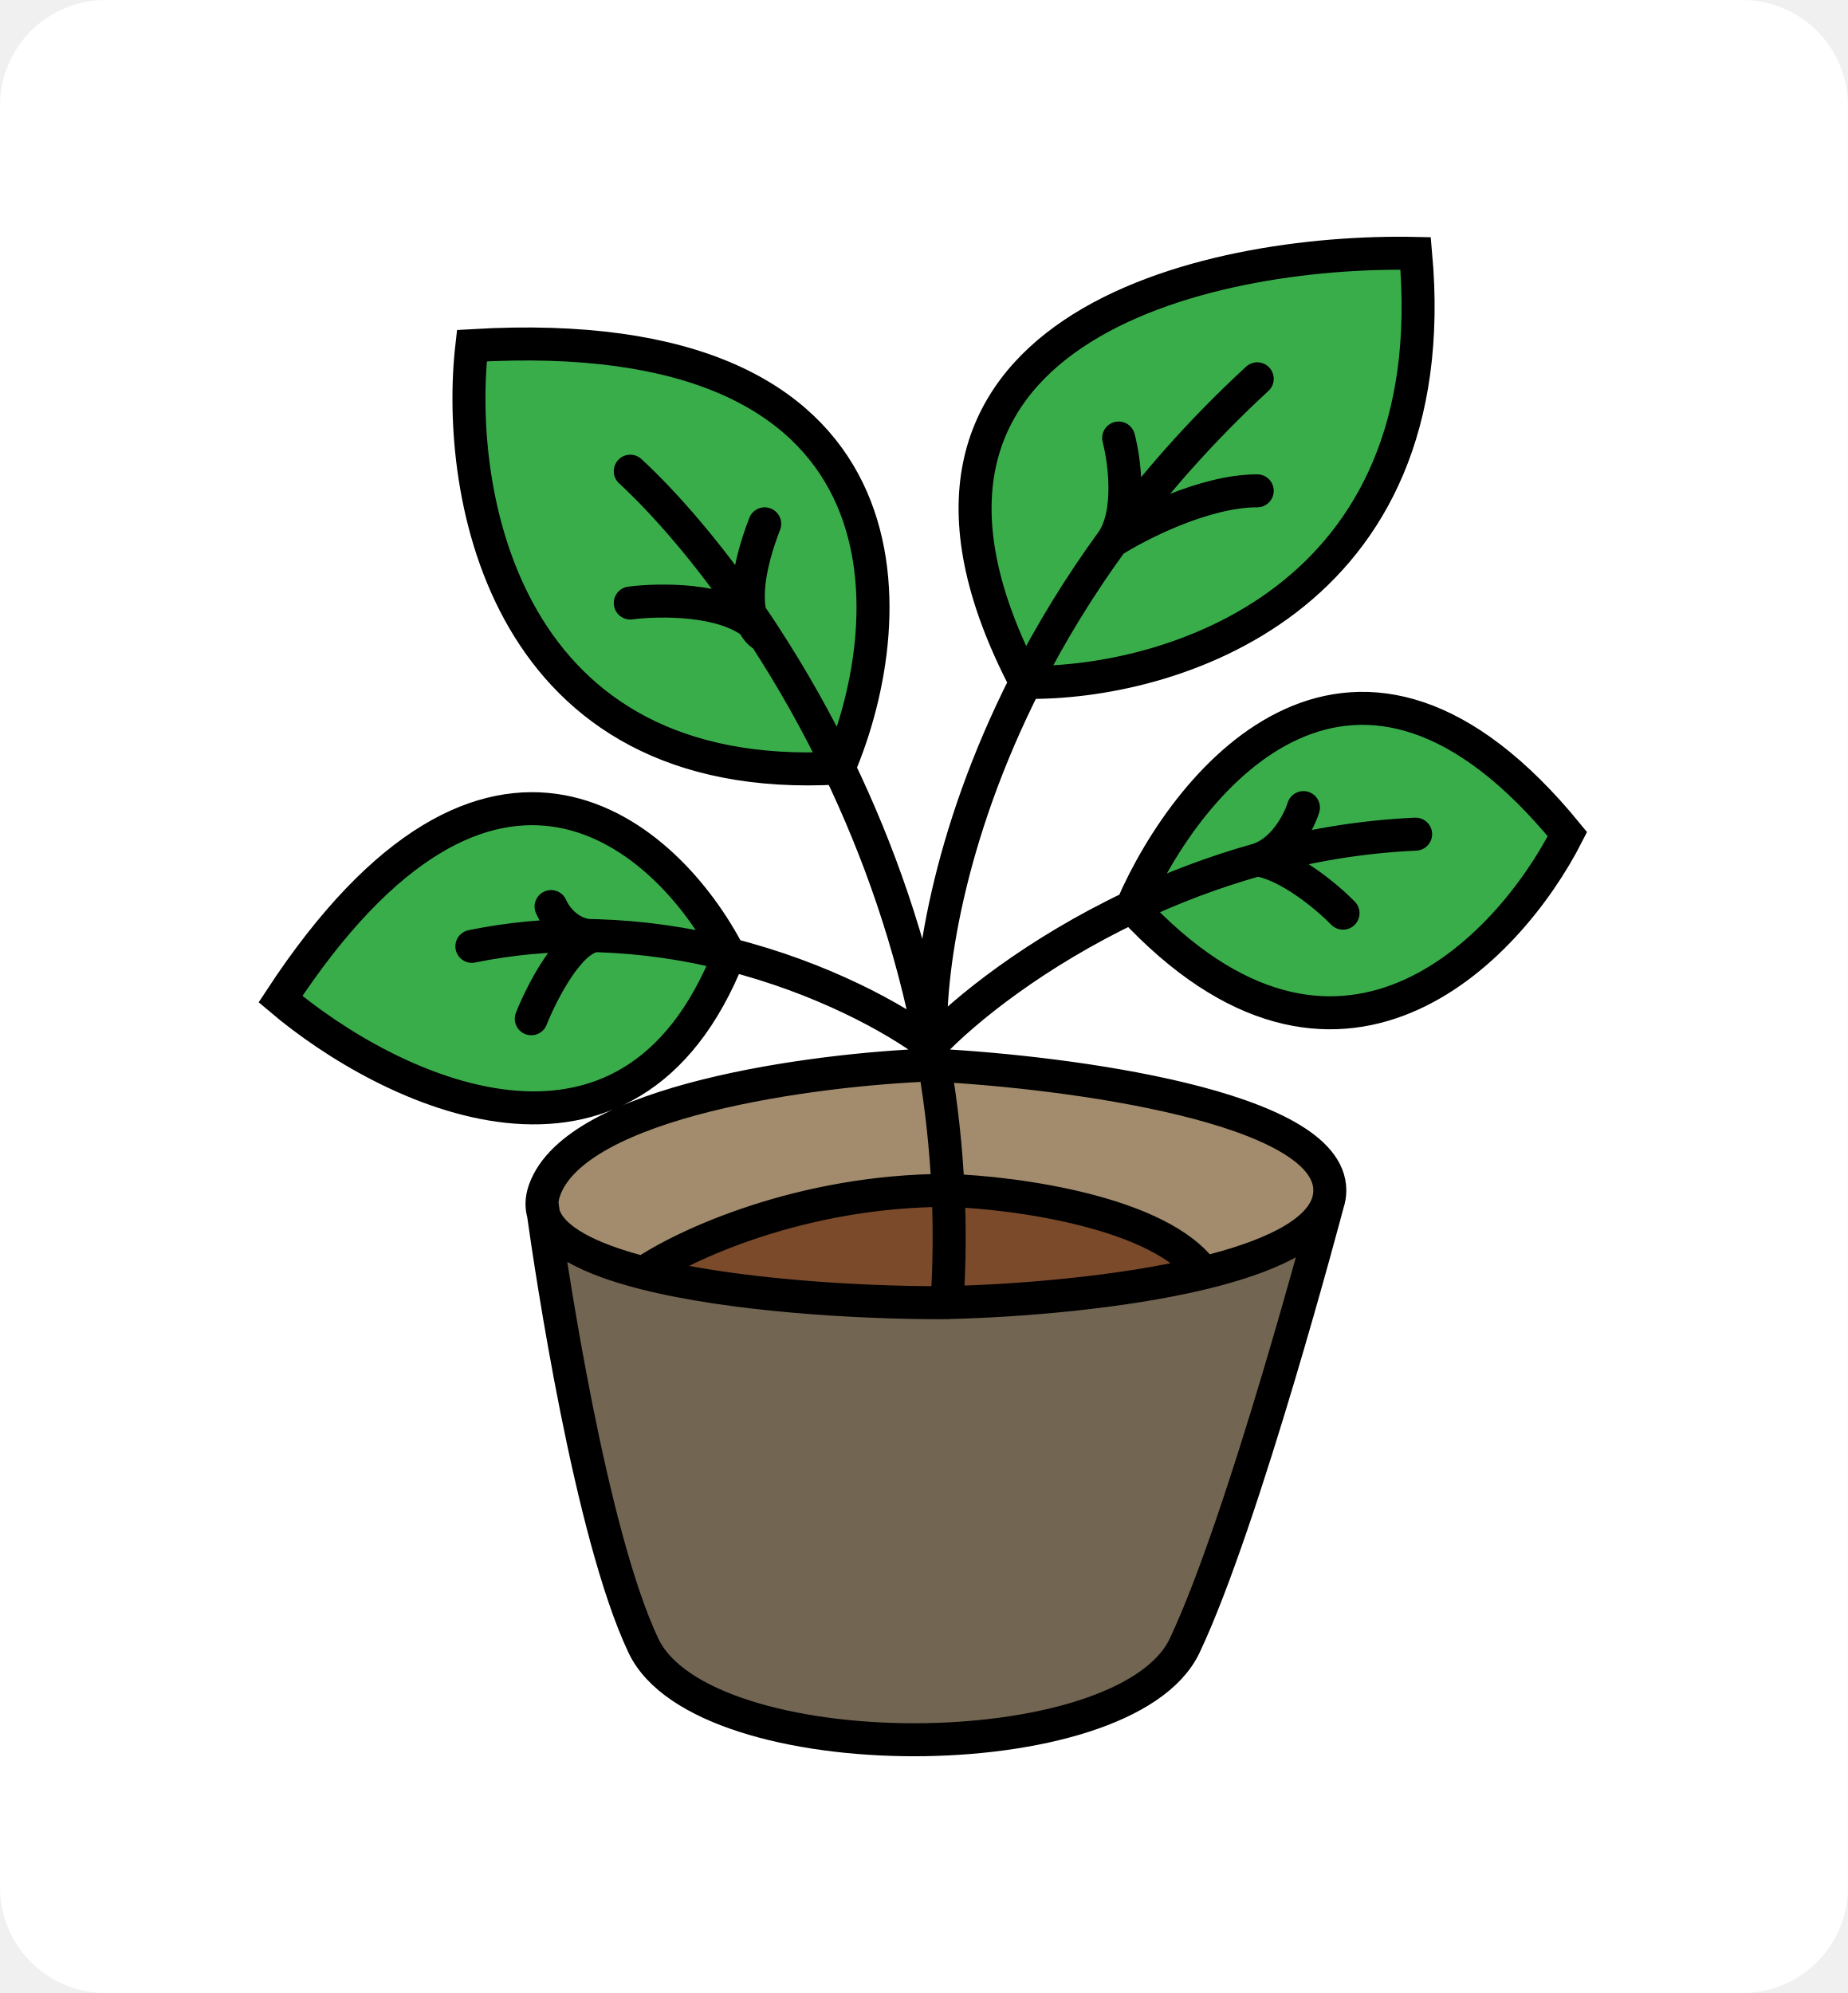
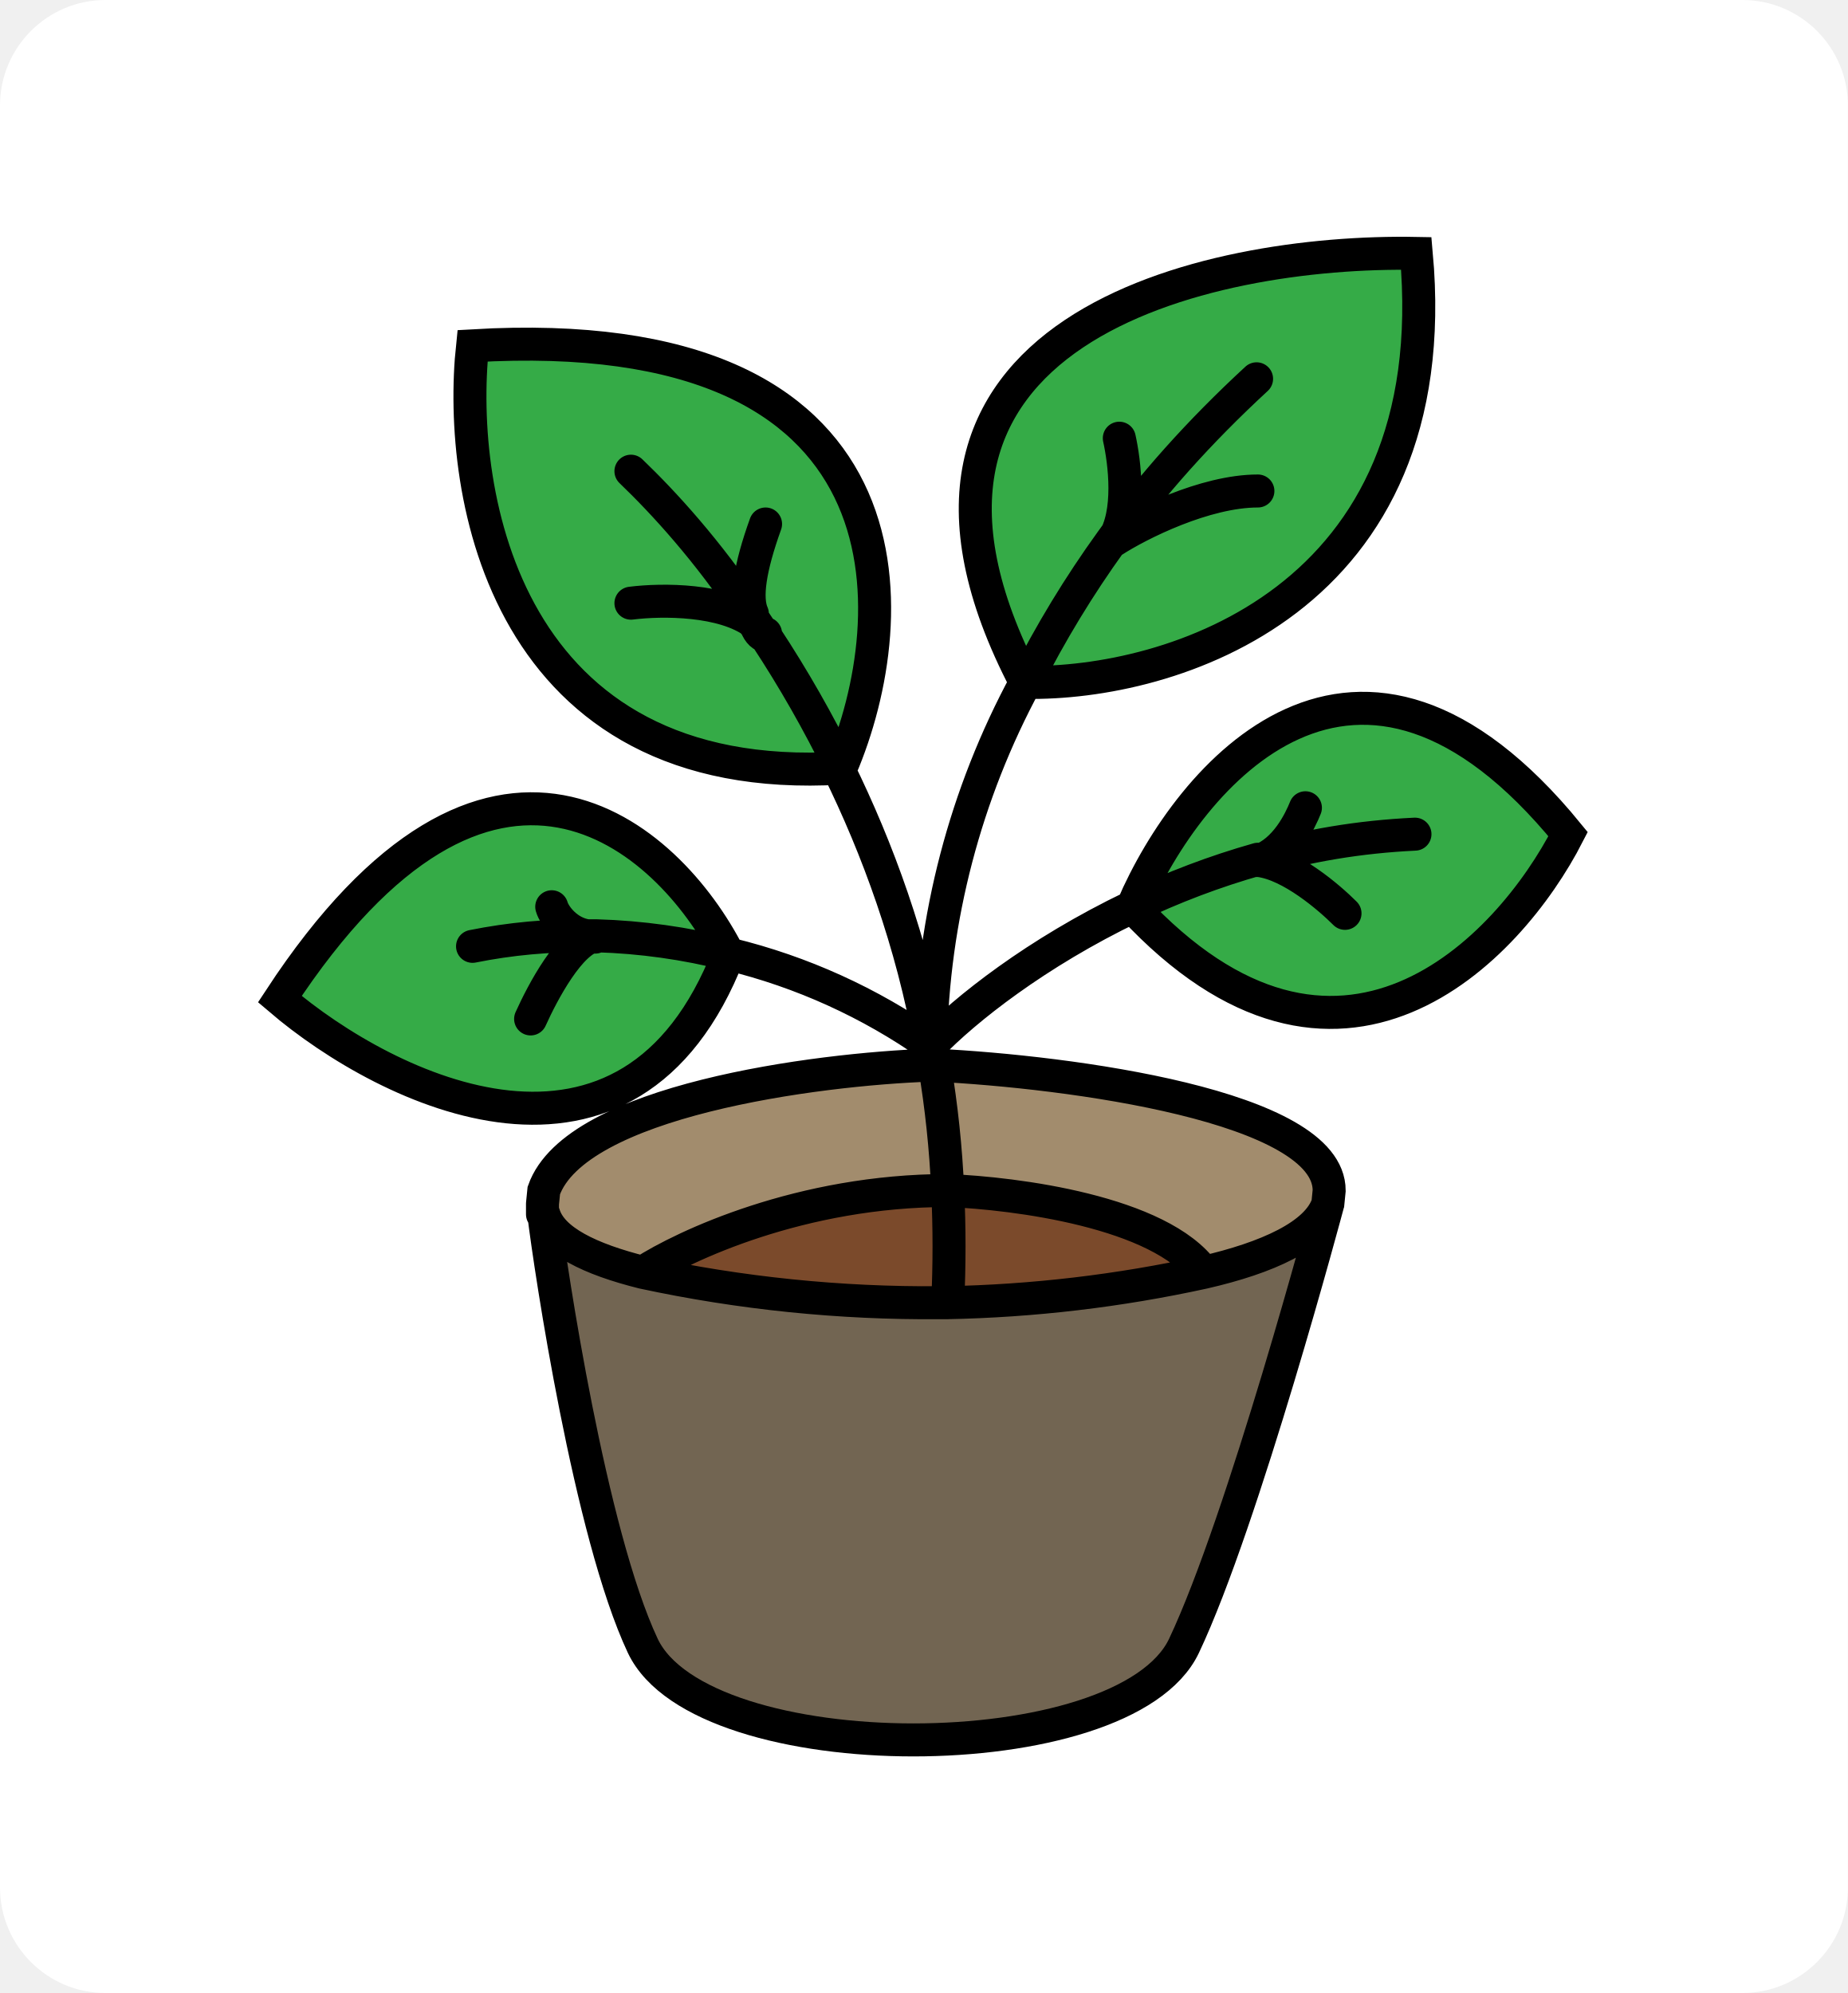
<svg xmlns="http://www.w3.org/2000/svg" width="140" height="151" fill="none">
  <rect width="140" height="151" fill="#fff" rx="8" />
-   <path fill="#20A234" fill-opacity=".88" d="M77.705 51.7c10.848.167 31.945-6.1 29.545-32.5-15.697-.333-43.58 5.7-29.545 32.5m-14.143 6.488c4.896-11.505 6.188-34.01-27.812-32-1.292 11.276 2.461 33.463 27.812 32a89 89 0 0 0-5.627-10c-.292-.123-.62-.425-.867-.96a3.7 3.7 0 0 1-.23-.684 85 85 0 0 1 1.097 1.644 89 89 0 0 1 5.627 10M85.75 68.717c4.333-10.006 17-25.117 33-5.517-4.5 8.845-17.4 22.33-33 5.517m-30.5 3.595c-4.667-9.037-18-21.012-34 3.388 8.167 6.908 26.4 15.902 34-3.388a46.4 46.4 0 0 0-10-1.419 3.6 3.6 0 0 1-.715-.015q.36.004.715.015c3.55.105 6.918.64 10 1.42" />
-   <path fill="#7B4A2B" d="M48.75 96.44c6.69 1.713 16.265 2.26 22.5 2.26l.5-.01c.188-2.896.207-5.733.078-8.502-11.137 0-20.026 4.168-23.078 6.251" />
-   <path fill="#7B4A2B" d="M91.185 96.44c-3.252-4.599-14.26-6.084-19.357-6.252.129 2.769.11 5.606-.077 8.502 5.327-.12 13.225-.742 19.434-2.25" />
-   <path fill="#726552" d="M48.75 124.688c4.5 9.5 36.5 9.5 41 0s10.832-33.5 10.832-33.5c-.826 2.397-4.61 4.088-9.397 5.251-6.21 1.51-14.107 2.13-19.434 2.251q-.255.007-.501.01c-6.235 0-15.81-.547-22.5-2.26-4.016-1.03-6.992-2.48-7.58-4.484.587 4.174 3.559 24.242 7.58 32.732" />
-   <path fill="#A28C6D" d="M100.582 91.188q.166-.481.168-1c0-6.344-19.79-8.954-29.948-9.487.52 3.06.875 6.227 1.026 9.487 5.097.168 16.105 1.653 19.357 6.251 4.788-1.163 8.571-2.854 9.397-5.251" />
-   <path fill="#A28C6D" d="M70.533 80.688c-8.761.329-26.883 2.69-29.283 9.5q-.182.52-.186 1s.036.271.106.768c.588 2.005 3.564 3.454 7.58 4.483 3.052-2.083 11.94-6.251 23.078-6.251a78 78 0 0 0-1.026-9.487z" />
-   <path stroke="#000" stroke-linecap="round" stroke-width="2.5" d="M47.75 35.7c2.554 2.362 5.805 6.05 9.087 10.844M71.75 98.7v-.01M70.534 79.2c-2.797-2.104-8.304-5.122-15.283-6.888M70.533 79.2c2.592-2.735 7.95-7.026 15.217-10.483M70.533 79.2c-.26-5.38 1.25-15.82 7.172-27.5m-7.172 27.5c-1.478-7.789-4.013-14.863-6.971-21.013m6.97 21.013q.143.747.27 1.501m24.448-52c-4.351 4.016-7.982 8.175-11 12.323m23 22.176c-4.247.19-8.27.901-12 1.944M35.75 71.7a41 41 0 0 1 8.785-.822m10.715 1.434c-4.667-9.037-18-21.012-34 3.388 8.167 6.908 26.4 15.902 34-3.388Zm0 0a46.4 46.4 0 0 0-10-1.419m40.5-2.176c4.333-10.006 17-25.117 33-5.517-4.5 8.845-17.4 22.33-33 5.517Zm0 0a59.4 59.4 0 0 1 9.5-3.573M77.705 51.7c10.848.167 31.945-6.1 29.545-32.5-15.697-.333-43.58 5.7-29.545 32.5Zm0 0a78.5 78.5 0 0 1 6.545-10.676M63.562 58.188c4.896-11.505 6.188-34.01-27.812-32-1.292 11.276 2.461 33.463 27.812 32Zm0 0a89 89 0 0 0-5.627-10m0 0c-.292-.123-.62-.425-.867-.96m.867.96a3 3 0 0 0-.09-.139m.09.139-.09-.139m.09-8.361c-1.294 3.366-1.41 5.54-1.098 6.856m-9.087-.856c2.324-.294 6.998-.312 9.318 1.54m41.682 13.96c-.333 1.065-1.5 3.347-3.5 3.956m0 0c2.4.366 5.333 2.848 6.5 4.043m-17.5-28.163c2-1.28 7-3.837 11-3.837m-11 3.837c1.486-2.132.952-6.112.5-7.837m-43 35.5c.291.703 1.22 1.989 2.785 2.191m.715.015-.17.01m.17-.01a42 42 0 0 0-.715-.015m.715.015q-.085 0-.17.01m-4.83 6.284c.81-2.038 2.878-6.058 4.83-6.284m-4.016 20.284q.004-.48.186-1c2.4-6.81 20.522-9.17 29.283-9.5l.27.014m-29.74 10.487q-.004.396.106.768m-.106-.769s.036.272.106.77m30.58 6.733c5.328-.12 13.226-.742 19.435-2.25 4.788-1.164 8.571-2.855 9.397-5.252q.166-.481.168-1c0-6.344-19.79-8.954-29.948-9.487m29.78 10.487s-6.332 24-10.832 33.5-36.5 9.5-41 0c-4.021-8.49-6.993-28.558-7.58-32.732m0 0c.588 2.005 3.564 3.454 7.58 4.483 6.69 1.714 16.265 2.261 22.5 2.261l.5-.01m-23-2.25c3.052-2.084 11.94-6.252 23.078-6.252m0 0c5.097.168 16.105 1.653 19.357 6.251m-19.357-6.251c.129 2.769.11 5.606-.077 8.502m.077-8.502a78 78 0 0 0-1.026-9.487M57.068 47.227a3.7 3.7 0 0 1-.23-.683m.23.683c.303.241.565.514.777.822m-1.008-1.505q.504.735 1.008 1.505M45.08 70.903a3.4 3.4 0 0 1-.545-.025" />
+   <path fill="#20A234" fill-opacity=".9" d="M77.7 51.7c10.9.2 32-6.1 29.6-32.5-15.7-.3-43.6 5.7-29.6 32.5m-14.1 6.5c4.9-11.5 6.1-34-27.9-32-1.2 11.3 2.5 33.5 27.9 32a89 89 0 0 0-5.7-10q-.5-.1-.8-1l-.3-.7 1.1 1.7a89 89 0 0 1 5.7 10m22.2 10.5c4.3-10 17-25.1 33-5.5-4.5 8.8-17.4 22.3-33 5.5m-30.5 3.6c-4.7-9-18-21-34 3.4 8.1 7 26.4 15.9 34-3.4a46 46 0 0 0-10-1.4h-.8.7q5.5.2 10 1.4" />
+   <path fill="#7B4A2B" d="M48.8 96.4a103 103 0 0 0 22.5 2.3h.5q.2-4.4 0-8.5c-11.1 0-20 4.2-23 6.2" />
+   <path fill="#7B4A2B" d="M91.2 96.4c-3.3-4.6-14.3-6-19.4-6.2q.2 4.2 0 8.5a100 100 0 0 0 19.4-2.3" />
+   <path fill="#726552" d="M48.8 124.7c4.5 9.5 36.5 9.5 41 0s10.8-33.5 10.8-33.5c-.8 2.4-4.6 4-9.4 5.2a100 100 0 0 1-19.4 2.3h-.6a103 103 0 0 1-22.5-2.3c-4-1-7-2.4-7.5-4.4.6 4.1 3.5 24.2 7.5 32.7" />
+   <path fill="#A28C6D" d="m100.6 91.2.1-1c0-6.4-19.7-9-29.9-9.5q.8 4.5 1 9.5c5.1.2 16.1 1.6 19.4 6.2 4.8-1.1 8.6-2.8 9.4-5.2" />
+   <path fill="#A28C6D" d="M70.5 80.7c-8.7.3-26.8 2.7-29.2 9.5l-.2 1v.8c.7 2 3.6 3.4 7.7 4.4 3-2 11.9-6.2 23-6.2a78 78 0 0 0-1-9.5z" />
+   <path stroke="#000" stroke-linecap="round" stroke-width="2.5" d="M47.8 35.7c2.5 2.4 5.8 6 9 10.8m15 52.2v0m-1.3-19.5a45 45 0 0 0-15.2-6.9m15.2 6.9c2.6-2.7 8-7 15.3-10.5M70.5 79.2a60 60 0 0 1 7.2-27.5m-7.2 27.5c-1.4-7.8-4-14.9-7-21m7 21 .3 1.5m24.4-52q-6.5 6-11 12.3m23 22.2q-6.3.3-12 2m-59.4 6.5a41 41 0 0 1 8.7-.8m10.7 1.4c-4.6-9-18-21-34 3.4 8.2 7 26.5 15.9 34-3.4Zm0 0a46 46 0 0 0-10-1.4m40.6-2.2c4.3-10 17-25.1 33-5.5-4.5 8.8-17.4 22.3-33 5.5Zm0 0a59 59 0 0 1 9.5-3.6M77.7 51.7c10.9.2 32-6.1 29.6-32.5-15.7-.3-43.6 5.7-29.6 32.5Zm0 0A79 79 0 0 1 84.2 41M63.7 58.2c4.9-11.5 6.1-34-27.9-32-1.2 11.3 2.5 33.5 27.9 32Zm0 0a89 89 0 0 0-5.7-10m0 0q-.5-.1-.8-1m.8 1V48m0 .2V48m0-8.3q-1.8 5-1 6.8m-9.2-.8c2.4-.3 7-.3 9.4 1.5m41.7 14c-.4 1-1.5 3.3-3.5 4m0 0c2.4.3 5.3 2.8 6.5 4M84.3 41c2-1.3 7-3.8 11-3.8m-11 3.8c1.4-2.1.9-6 .5-7.8m-43 35.5c.2.7 1.2 2 2.7 2.2m.7 0h-.1m.1 0h-.7m.7 0h-.1m-4.9 6.3c.9-2 3-6 4.9-6.3m-4 20.3.1-1c2.4-6.8 20.6-9.2 29.3-9.5h.3M41.1 91.2v.8m0-.8v.8m30.6 6.7a100 100 0 0 0 19.5-2.3c4.8-1.1 8.6-2.8 9.4-5.2l.1-1c0-6.4-19.7-9-29.9-9.5m29.8 10.5s-6.4 24-10.9 33.5-36.5 9.5-41 0c-4-8.5-7-28.6-7.5-32.7m0 0c.6 2 3.5 3.4 7.5 4.4a103 103 0 0 0 22.5 2.3h.5m-23-2.3c3.1-2 12-6.2 23.1-6.2m0 0c5.1.2 16.1 1.6 19.4 6.2m-19.4-6.2q.2 4.2 0 8.5m0-8.5a78 78 0 0 0-1-9.5M57.1 47.2l-.3-.7m.3.7.7.8m-1-1.5 1 1.5M45.1 71h-.6" />
</svg>
